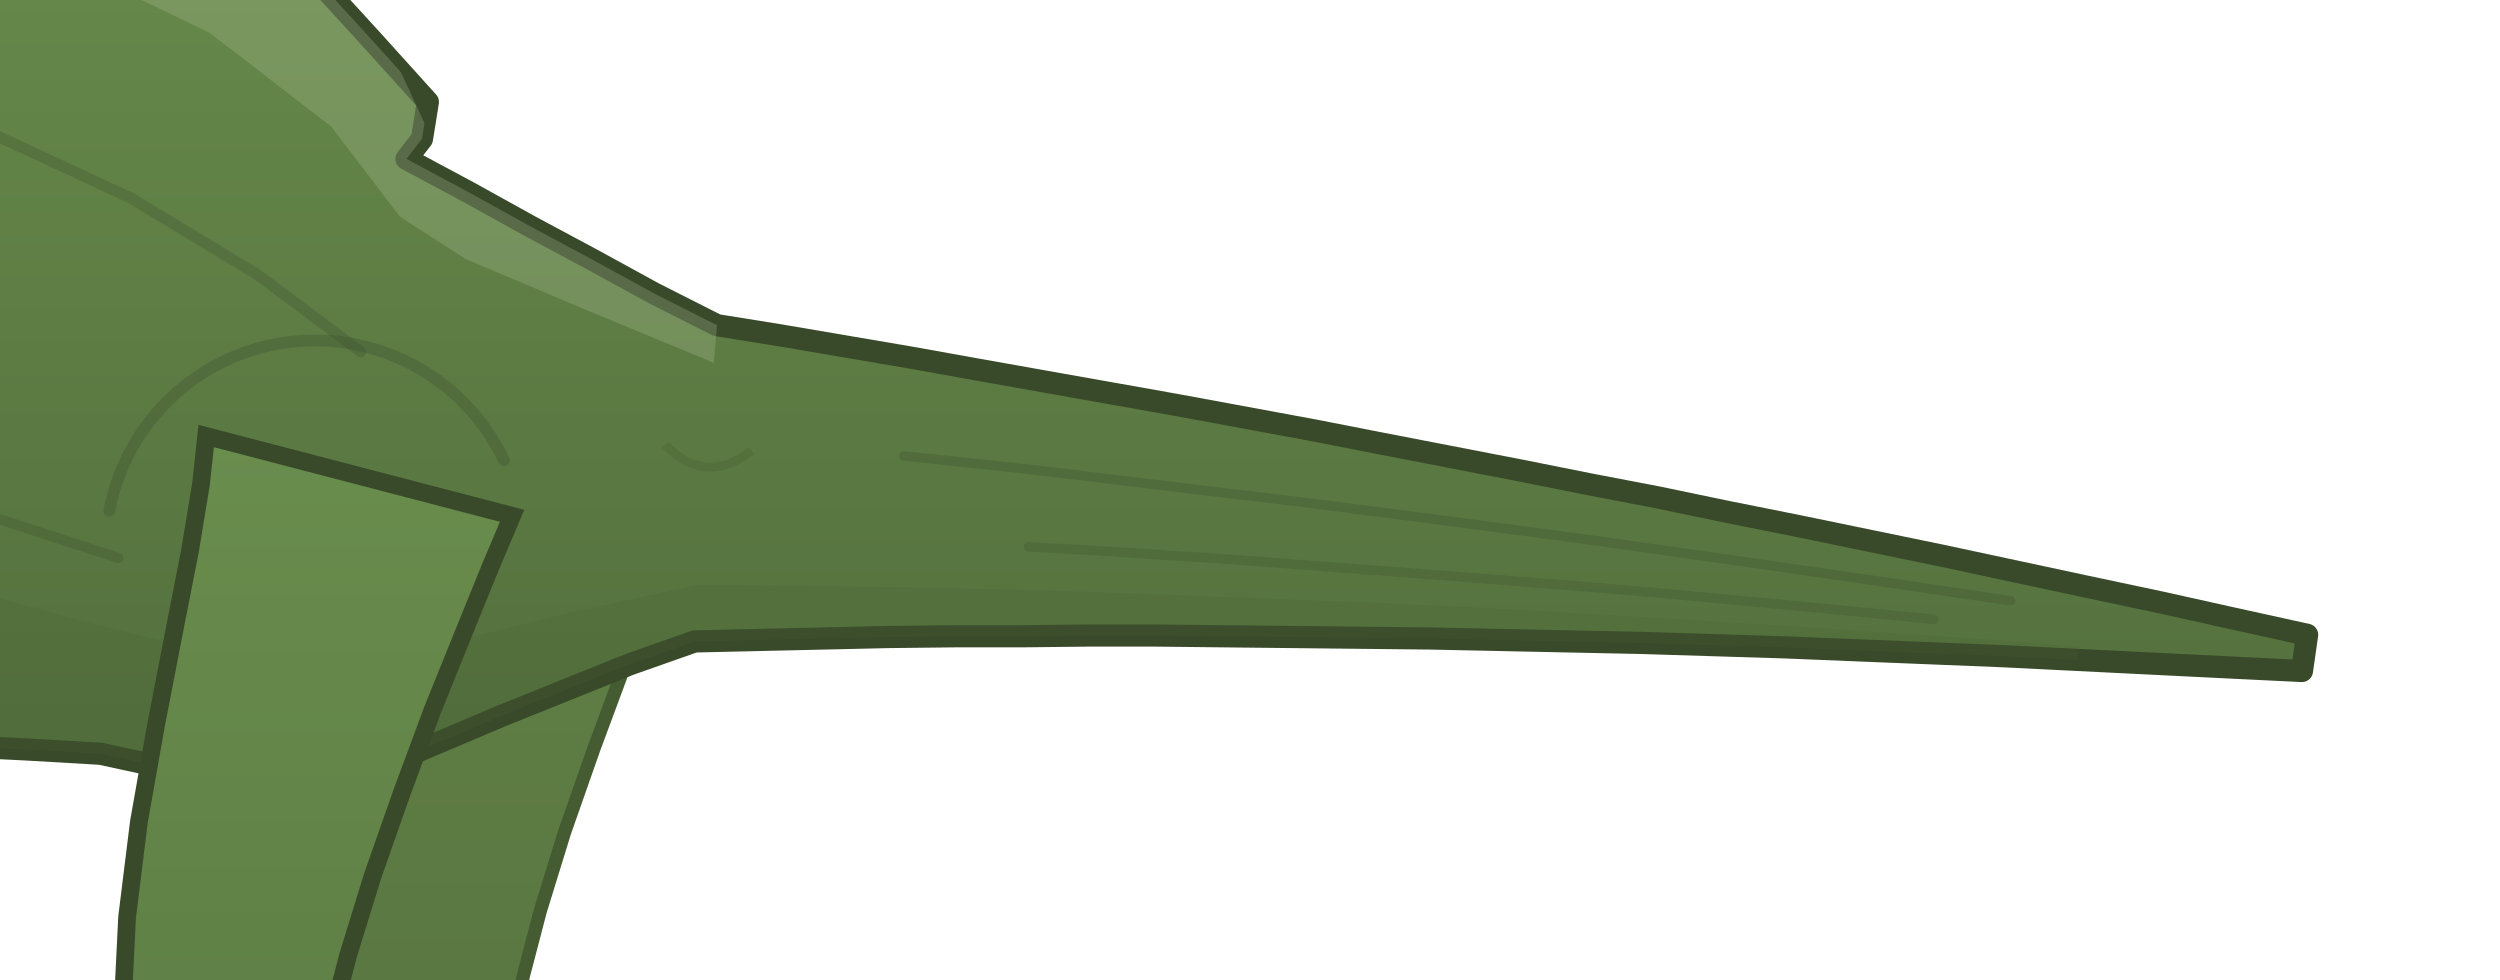
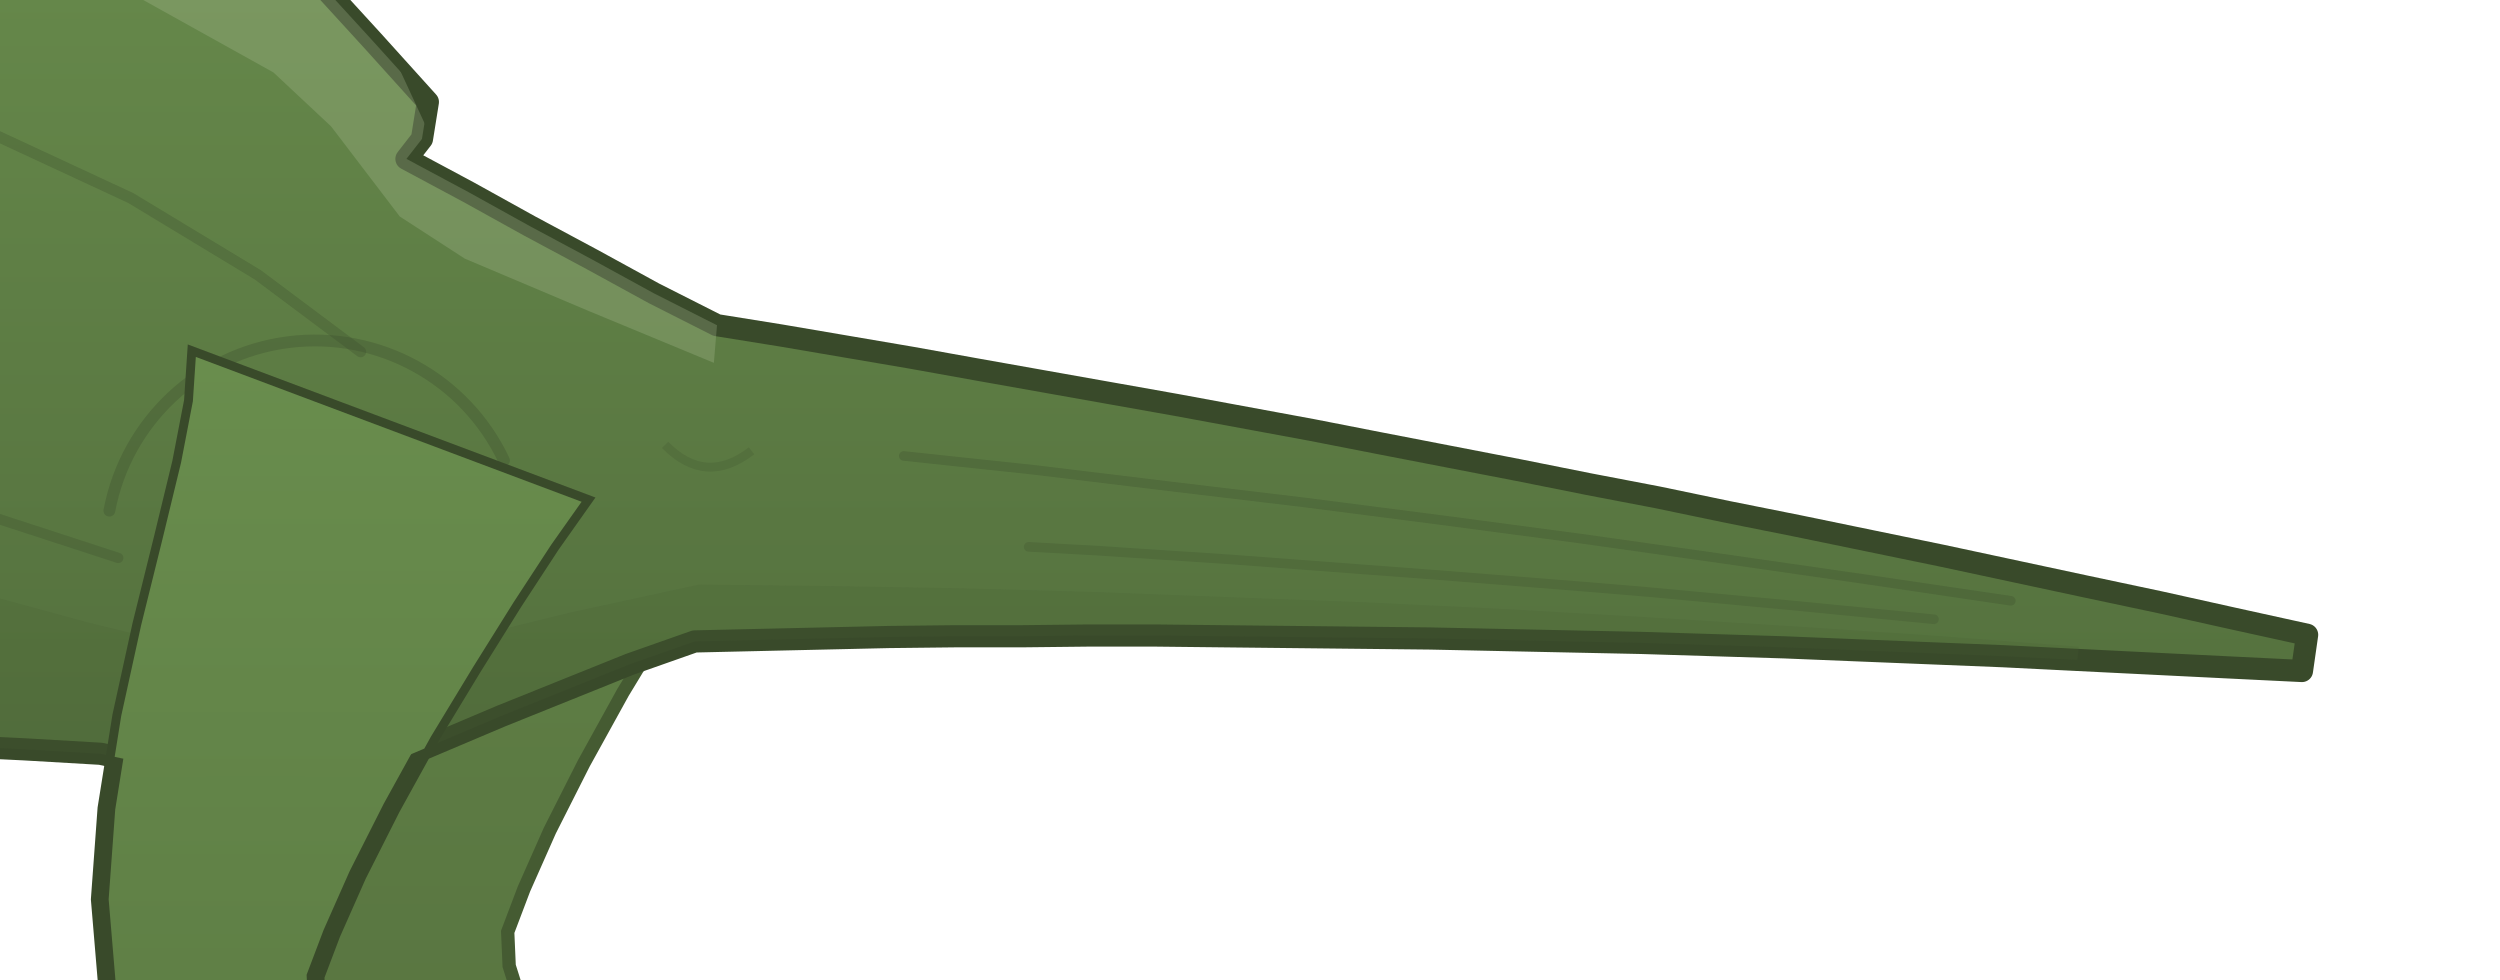
<svg xmlns="http://www.w3.org/2000/svg" viewBox="460.4 239.9 338.3 132.5" role="img" aria-label="Brachiosaurus tail">
  <defs>
    <clipPath id="bod-part-brachiosaurus-tail">
-       <path d="M772.6 325.8L762.6 323.6L752.7 321.4L742.8 319.3L733 317.2L723.2 315.1L713.5 313.1L703.8 311.1L694.3 309.2L684.7 307.2L675.3 305.4L665.8 303.5L656.5 301.7L647.2 299.9L638 298.1L628.8 296.4L619.6 294.7L610.6 293.1L601.6 291.5L592.6 289.9L583.7 288.3L574.9 286.8L566.1 285.3L557.4 283.9L548.9 279.6L540.5 275L532.1 270.5L523.8 265.9L515.4 261.4L517.5 258.7L518.3 253.7L510.9 245.5L503.4 237.3L494.7 231.5L485.5 226.9L476.3 222.5L467.1 218.1L457.8 213.8L448.6 209.6L439.3 205.5L430.1 201.5L420.3 198.9L410.5 196.4L400.8 194L391.1 191.7L381.3 189.5L371.6 187.4L361.9 185.4L366.1 190.3L348 180.1L326 167.7L304.8 156.1L284.4 145.3L264.9 135.4L246.1 126.3L229.3 116.8L215.2 105.6L202 95.2L189.6 85.7L177.9 76.9L167 69L156.9 61.8L147.6 55.4L138.9 49.8L131.1 44.9L123.8 40.9L117.2 37.5L111.1 34.9L105.1 33L98.7 31.9L90.9 32.7L82 37.9L77.2 46.8L77.1 54.4L80.5 59.9L84.6 64.6L89.3 69.3L94.5 74.2L104.2 69.1L103.3 62.4L103.4 57L104.6 53.3L106.7 52L106.9 54.4L104 59.8L98.6 63.1L95.9 63.6L96.3 63.9L98.7 65L102.5 66.9L107.4 69.8L113.3 73.5L120.2 78.2L128 83.6L136.6 90L146.1 97.1L156.4 105.1L167.5 114L179.5 123.6L192.3 134.1L205.9 145.4L218.2 160L230.3 176.6L243.2 194L256.9 212.1L271.3 231.1L286.6 250.9L307.3 274.5L329.2 285.2L337.3 289.1L345.3 293.1L353.2 297.1L361.2 301.3L369.2 305.5L377.1 309.8L385.1 314.1L393.5 317.3L402 320.6L410.4 323.9L418.9 327.3L427.4 330.9L435.9 334.5L444.4 338.2L453.5 340.8L463.7 341.3L474 341.9L492.5 345.9L511.2 344L519.7 340.4L528.2 336.8L536.9 333.3L545.6 329.8L554.4 326.7L563.1 326.5L571.9 326.3L580.7 326.1L589.6 326L598.6 326L607.6 325.9L616.8 325.9L625.9 326L635.2 326.1L644.5 326.2L653.9 326.3L663.4 326.5L672.9 326.7L682.5 326.9L692.2 327.2L701.9 327.5L711.7 327.9L721.6 328.3L731.5 328.7L741.5 329.2L751.6 329.7L761.7 330.2L771.9 330.7Z" />
+       <path d="M772.6 325.8L762.6 323.6L752.7 321.4L742.8 319.3L733 317.2L723.2 315.1L713.5 313.1L703.8 311.1L694.3 309.2L684.7 307.2L675.3 305.4L665.8 303.5L656.5 301.7L647.2 299.9L638 298.1L628.8 296.4L619.6 294.7L610.6 293.1L601.6 291.5L592.6 289.9L583.7 288.3L574.9 286.8L566.1 285.3L557.4 283.9L548.9 279.6L540.5 275L532.1 270.5L523.8 265.9L515.4 261.4L517.5 258.7L518.3 253.7L510.9 245.5L503.4 237.3L494.7 231.5L485.5 226.9L476.3 222.5L467.1 218.1L457.8 213.8L448.6 209.6L439.3 205.5L430.1 201.5L420.3 198.9L410.5 196.4L400.8 194L391.1 191.7L381.3 189.5L371.6 187.4L361.9 185.4L366.1 190.3L348 180.1L326 167.7L304.8 156.1L284.4 145.3L264.9 135.4L246.1 126.3L229.3 116.8L215.2 105.6L202 95.2L189.6 85.7L177.9 76.9L167 69L156.9 61.8L147.6 55.4L138.9 49.8L131.1 44.9L123.8 40.9L117.2 37.5L111.1 34.9L105.1 33L98.7 31.9L90.9 32.7L82 37.9L79.7 44.7L77.8 50.4L76.4 55.1L75.5 58.8L75.1 61.4L75.2 62.9L75.2 64L75.6 64.9L76.1 65.7L77 66.2L78 66.6L79.4 66.8L81.2 66.8L82.9 66.9L84.5 67.1L86 67.4L87.4 67.7L88.8 68.2L90 69L91.1 69.7L92.3 70.3L93.4 70.9L94.5 71.4L95.5 71.9L96.4 72.3L97.2 72.6L98 72.8L98.8 72.9L99.6 72.8L100.4 72.5L101.5 71.8L102.6 71L103.5 70.2L104.3 69.4L105 68.5L105.6 67.6L106.4 65.6L107.2 63.6L107.7 61.6L108.2 59.5L108.4 57.5L108.6 55.5L108.4 53.2L108.2 51.2L108 49.5L107.7 48.2L107.4 47.3L107 46.7L106.7 46.9L106.4 47.9L106 49.7L105.4 52.3L104.8 55.6L104 59.8L104 59.8L98.6 63.1L95.9 63.6L96.3 63.9L98.7 65L102.5 66.9L107.4 69.8L113.3 73.5L120.2 78.2L128 83.6L136.6 90L146.1 97.1L156.4 105.1L167.5 114L179.5 123.6L192.3 134.1L205.9 145.4L218.2 160L230.3 176.6L243.2 194L256.9 212.1L271.3 231.1L286.6 250.9L307.3 274.5L329.2 285.2L337.3 289.1L345.3 293.1L353.2 297.1L361.2 301.3L369.2 305.5L377.1 309.8L385.1 314.1L393.5 317.3L402 320.6L410.4 323.9L418.9 327.3L427.4 330.9L435.9 334.5L444.4 338.2L453.5 340.8L463.7 341.3L474 341.9L492.5 345.9L511.2 344L519.7 340.4L528.2 336.8L536.9 333.3L545.6 329.8L554.4 326.7L563.1 326.5L571.9 326.3L580.7 326.1L589.6 326L598.6 326L607.6 325.9L616.8 325.9L625.9 326L635.2 326.1L644.5 326.2L653.9 326.3L663.4 326.5L672.9 326.7L682.5 326.9L692.2 327.2L701.9 327.5L711.7 327.9L721.6 328.3L731.5 328.7L741.5 329.2L751.6 329.7L761.7 330.2L771.9 330.7Z" />
    </clipPath>
    <linearGradient id="gb-part-brachiosaurus-tail" x1="0" y1="0" x2="0" y2="1">
      <stop offset="0" stop-color="#82a068" />
      <stop offset="0.55" stop-color="#6b8f4e" />
      <stop offset="1" stop-color="#536f3d" />
    </linearGradient>
    <linearGradient id="gl-part-brachiosaurus-tail" x1="0" y1="0" x2="0" y2="1">
      <stop offset="0" stop-color="#698d4d" />
      <stop offset="0.55" stop-color="#5e7e45" />
      <stop offset="1" stop-color="#526c3c" />
    </linearGradient>
    <linearGradient id="gf-part-brachiosaurus-tail" x1="0" y1="0" x2="0" y2="1">
      <stop offset="0" stop-color="#628347" />
      <stop offset="0.55" stop-color="#597641" />
      <stop offset="1" stop-color="#506a3a" />
    </linearGradient>
  </defs>
-   <path d="M514.3 292.9L513.6 299.4L512.1 308.5L509.9 319.7L507.5 332.1L505.2 345.1L503.6 358L503 370.2L504 381.5L507.3 391.8L512.6 400.2L518.8 406.6L525 411.7L530.7 415.8L535.3 419.1L538.3 421.7L539.7 423.4L539.3 425.4L538.1 428.4L535.9 431.8L533 435.5L529.7 439.1L526.3 442.5L523.2 445.7L521 448.3L537 459.7L538.2 457.5L540.4 454.5L543.4 450.5L546.8 445.8L550.1 440.4L552.8 434.5L554.5 427.9L554.3 420.6L552.2 413.4L548.2 407.2L543.6 401.8L539 396.7L534.9 391.8L531.9 387.1L530.3 382.9L530 378.8L531.1 372.4L533.5 363.2L536.8 352.5L540.8 341.1L545 329.8L549.2 319.4L552.9 310.3L555.7 303.7Z" fill="url(#gf-part-brachiosaurus-tail)" stroke="#455b32" stroke-width="1.8" />
-   <ellipse cx="527" cy="461" rx="25" ry="6.5" fill="url(#gf-part-brachiosaurus-tail)" stroke="#455b32" stroke-width="2" />
-   <path d="M519.5 456.8L517.9 463M530 456.8L528.4 463" fill="none" stroke="#394a2a" stroke-width="1.2" opacity="0.45" />
-   <path d="M352.7 234.1L353.2 242.9L353.6 254.8L353.9 268.8L354.2 284.4L354.5 300.8L354.7 317.2L354.8 333.1L354.9 347.6L354.5 361.8L354 376.9L353.3 392.3L352.6 407.4L352 421.6L351.4 434.4L351 445.1L350.7 453.2L366.7 454.4L367.6 446.3L368.8 435.6L370.1 422.9L371.4 408.7L372.9 393.6L374.2 378.2L375.5 363L376.6 348.6L377.8 333.9L379 318L380.1 301.4L381.1 285L382.1 269.4L383 255.3L383.9 243.6L384.7 234.8Z" fill="url(#gf-part-brachiosaurus-tail)" stroke="#455b32" stroke-width="1.8" />
+   <path d="M512.9 282.2L512.5 288.2L510.9 296.5L508.4 306.8L505.5 318.5L502.8 330.8L500.8 343.3L499.9 355.6L500.9 367.5L503.6 378.6L508.5 388.1L514.4 396.1L520.6 403L526.4 409.1L531.3 414.4L534.8 418.6L536.6 421.6L536.4 424.3L535.5 427.3L533.7 430.6L531.3 434L528.5 437.4L525.6 440.7L522.8 443.8L520.8 446.5L537.2 457.5L538.3 455.5L540.3 452.8L543.2 449.1L546.4 444.6L549.6 439.3L552.2 433.2L553.8 426.2L553.4 418.4L551.4 410.4L547.6 403L543.1 395.9L538.4 389L534.2 382.3L531 376L529.3 370.6L529.1 366L531.3 360.2L534.8 352.3L539.4 343.2L544.7 333.6L550.4 324.2L555.9 315.4L561 307.6L565.1 301.8Z" fill="url(#gf-part-brachiosaurus-tail)" stroke="#455b32" stroke-width="1.8" />
+   <path d="M533 457.7L516.7 463.7Q514.2 467 518.1 468.3L535 464.3Z" fill="url(#gf-part-brachiosaurus-tail)" stroke="#455b32" stroke-width="1.5" stroke-linejoin="round" />
+   <path d="M517 464.5L513.1 467.3L517.9 467.5Z" fill="#455b32" />
+   <path d="M529.9 455.4L510 462.5Q507.2 466 511.5 467.5L532.1 462.6Z" fill="url(#gf-part-brachiosaurus-tail)" stroke="#455b32" stroke-width="1.5" stroke-linejoin="round" />
+   <path d="M510.3 463.5L506.4 466.3L511.2 466.5Z" fill="#455b32" />
+   <path d="M534.6 464.7L541.7 467.5Q545.4 466.9 543.7 463.5L537.4 459.3Z" fill="url(#gf-part-brachiosaurus-tail)" stroke="#455b32" stroke-width="1.5" stroke-linejoin="round" />
+   <path d="M542 466.9L546.7 467.6L543.5 464.1Z" fill="#455b32" />
+   <path d="M387.9 227.9L387.1 236.8L386.4 248.8L385.8 263.1L385.3 279L384.6 295.8L383.8 312.8L382.7 329.3L381.3 344.5L380.1 359.6L378.4 375.4L376.5 391.5L374.4 407.2L372.3 422L370.3 435.2L368.6 446.3L367.4 454.6L352.1 452.9L352.7 444.4L353.7 433.2L354.9 419.9L356.3 405.2L357.6 389.5L358.8 373.7L359.7 358.2L360.2 343.7L359.5 329L358.4 313L357 296.4L355.5 279.8L354 264.1L352.4 250L350.9 238L349.5 229Z" fill="url(#gf-part-brachiosaurus-tail)" stroke="#455b32" stroke-width="1.8" />
  <ellipse cx="356.7" cy="462" rx="19.4" ry="5.5" fill="url(#gf-part-brachiosaurus-tail)" stroke="#455b32" stroke-width="2" />
-   <path d="M350.9 458.4L349.3 463.7M359.1 458.4L357.5 463.7" fill="none" stroke="#394a2a" stroke-width="1.2" opacity="0.45" />
-   <path d="M772.6 325.8L762.6 323.6L752.7 321.4L742.8 319.3L733 317.2L723.2 315.1L713.5 313.1L703.8 311.1L694.3 309.2L684.7 307.2L675.3 305.4L665.8 303.5L656.5 301.7L647.2 299.9L638 298.1L628.8 296.4L619.6 294.7L610.6 293.1L601.6 291.5L592.6 289.9L583.7 288.3L574.9 286.8L566.1 285.3L557.4 283.9L548.9 279.6L540.5 275L532.1 270.5L523.8 265.9L515.4 261.4L517.5 258.7L518.3 253.7L510.9 245.5L503.4 237.3L494.7 231.5L485.5 226.9L476.3 222.5L467.1 218.1L457.8 213.8L448.6 209.6L439.3 205.5L430.1 201.5L420.3 198.9L410.5 196.4L400.8 194L391.1 191.7L381.3 189.5L371.6 187.4L361.9 185.4L366.1 190.3L348 180.1L326 167.7L304.8 156.1L284.4 145.3L264.9 135.4L246.1 126.3L229.3 116.8L215.2 105.6L202 95.2L189.6 85.7L177.9 76.9L167 69L156.9 61.8L147.6 55.4L138.9 49.8L131.1 44.9L123.8 40.9L117.2 37.5L111.1 34.9L105.1 33L98.7 31.9L90.9 32.7L82 37.9L77.2 46.8L77.1 54.4L80.5 59.9L84.6 64.6L89.3 69.3L94.5 74.2L104.2 69.1L103.3 62.4L103.4 57L104.6 53.3L106.7 52L106.9 54.4L104 59.8L98.6 63.1L95.9 63.6L96.3 63.9L98.7 65L102.5 66.9L107.4 69.8L113.3 73.5L120.2 78.2L128 83.6L136.6 90L146.1 97.1L156.4 105.1L167.5 114L179.5 123.6L192.3 134.1L205.9 145.4L218.2 160L230.3 176.6L243.2 194L256.9 212.1L271.3 231.1L286.6 250.9L307.3 274.5L329.2 285.2L337.3 289.1L345.3 293.1L353.2 297.1L361.2 301.3L369.2 305.5L377.1 309.8L385.1 314.1L393.5 317.3L402 320.6L410.4 323.9L418.9 327.3L427.4 330.9L435.9 334.5L444.4 338.2L453.5 340.8L463.7 341.3L474 341.9L492.5 345.9L511.2 344L519.7 340.4L528.2 336.8L536.9 333.3L545.6 329.8L554.4 326.7L563.1 326.5L571.9 326.3L580.7 326.1L589.6 326L598.6 326L607.6 325.9L616.8 325.9L625.9 326L635.2 326.1L644.5 326.2L653.9 326.3L663.4 326.5L672.9 326.7L682.5 326.9L692.2 327.2L701.9 327.5L711.7 327.9L721.6 328.3L731.5 328.7L741.5 329.2L751.6 329.7L761.7 330.2L771.9 330.7Z" fill="url(#gb-part-brachiosaurus-tail)" stroke="#394a2a" stroke-width="3" stroke-linejoin="round" />
+   <path d="M350.9 458.4L349.3 463.7M359.1 458.4L357.5 463.7" fill="none" stroke="#455b32" stroke-width="1.2" opacity="0.45" />
+   <path d="M772.6 325.8L762.6 323.6L752.7 321.4L742.8 319.3L733 317.2L723.2 315.1L713.5 313.1L703.8 311.1L694.3 309.2L684.7 307.2L675.3 305.4L665.8 303.5L656.5 301.7L647.2 299.9L638 298.1L628.8 296.4L619.6 294.7L610.6 293.1L601.6 291.5L592.6 289.9L583.7 288.3L574.9 286.8L566.1 285.3L557.4 283.9L548.9 279.6L540.5 275L532.1 270.5L523.8 265.9L515.4 261.4L517.5 258.7L518.3 253.7L510.9 245.5L503.4 237.3L494.7 231.5L485.5 226.9L476.3 222.5L467.1 218.1L457.8 213.8L448.6 209.6L439.3 205.5L430.1 201.5L420.3 198.9L410.5 196.4L400.8 194L391.1 191.7L381.3 189.5L371.6 187.4L361.9 185.4L366.1 190.3L348 180.1L326 167.7L304.8 156.1L284.4 145.3L264.9 135.4L246.1 126.3L229.3 116.8L215.2 105.6L202 95.2L189.6 85.7L177.9 76.9L167 69L156.9 61.8L147.6 55.4L138.9 49.8L131.1 44.9L123.8 40.9L117.2 37.5L111.1 34.9L105.1 33L98.7 31.9L90.9 32.7L82 37.9L79.7 44.7L77.8 50.4L76.4 55.1L75.5 58.8L75.1 61.4L75.2 62.9L75.2 64L75.6 64.9L76.1 65.7L77 66.2L78 66.6L79.4 66.8L81.2 66.8L82.9 66.9L84.5 67.1L86 67.4L87.4 67.7L88.8 68.2L90 69L91.1 69.7L92.3 70.3L93.4 70.9L94.5 71.4L95.5 71.9L96.4 72.3L97.2 72.6L98 72.8L98.8 72.9L99.6 72.8L100.4 72.5L101.5 71.8L102.6 71L103.5 70.2L104.3 69.4L105 68.5L105.6 67.6L106.4 65.6L107.2 63.6L107.7 61.6L108.2 59.5L108.4 57.5L108.6 55.5L108.4 53.2L108.2 51.2L108 49.5L107.7 48.2L107.4 47.3L107 46.7L106.7 46.9L106.4 47.9L106 49.7L105.4 52.3L104.8 55.6L104 59.8L104 59.8L98.6 63.1L95.9 63.6L96.3 63.9L98.7 65L102.5 66.9L107.4 69.8L113.3 73.5L120.2 78.2L128 83.6L136.6 90L146.1 97.1L156.4 105.1L167.5 114L179.5 123.6L192.3 134.1L205.9 145.4L218.2 160L230.3 176.6L243.2 194L256.9 212.1L271.3 231.1L286.6 250.9L307.3 274.5L329.2 285.2L337.3 289.1L345.3 293.1L353.2 297.1L361.2 301.3L369.2 305.5L377.1 309.8L385.1 314.1L393.5 317.3L402 320.6L410.4 323.9L418.9 327.3L427.4 330.9L435.9 334.5L444.4 338.2L453.5 340.8L463.7 341.3L474 341.9L492.5 345.9L511.2 344L519.7 340.4L528.2 336.8L536.9 333.3L545.6 329.8L554.4 326.7L563.1 326.5L571.9 326.3L580.7 326.1L589.6 326L598.6 326L607.6 325.9L616.8 325.9L625.9 326L635.2 326.1L644.5 326.2L653.9 326.3L663.4 326.5L672.9 326.7L682.5 326.9L692.2 327.2L701.9 327.5L711.7 327.9L721.6 328.3L731.5 328.7L741.5 329.2L751.6 329.7L761.7 330.2L771.9 330.7Z" fill="url(#gb-part-brachiosaurus-tail)" stroke="#394a2a" stroke-width="3" stroke-linejoin="round" />
  <g clip-path="url(#bod-part-brachiosaurus-tail)">
    <path d="M741.5 329.4L721.5 328.5L701.9 327.9L682.4 327.3L663.3 326.9L644.5 326.7L625.9 326.6L607.6 326.6L589.6 326.8L571.8 327.1L554.4 327.5L536.8 334.4L519.6 341.8L492 347.6L462.7 343.2L443.4 340.3L426.4 333L409.5 326.1L392.6 319.5L376.3 312L360.4 303.4L344.5 295.2L328.6 287.2L285.4 252.3L255.9 213.3L229.6 177.4L205.4 145.9L210.1 140.2L236.5 169.2L265.5 202.1L297.6 238.2L335.1 267.2L351.7 274.4L368.3 282L384.9 289.8L401.8 297.2L419 304.1L436.2 311.4L453.5 319L472.2 324.1L497 330.2L520.4 327L537.5 322.8L555 319L572.4 319.2L590.2 319.5L608.2 320L626.5 320.7L645 321.4L663.8 322.3L682.9 323.4L702.2 324.6L721.9 325.9L741.7 327.4Z" fill="#475d34" opacity="0.2" />
-     <path d="M557.5 283L540.6 273.8L523.8 264.4L518 256.9L511.8 243.5L495.7 229.4L477.3 220.3L458.8 211.6L440.3 203.3L421.2 196.7L401.6 191.8L382.1 187.4L362.6 183.4L349.2 178.7L305.7 155L265.5 134.6L229.7 116.2L202.5 94.7L178.3 76.4L157.3 61.2L139.3 49.2L124.2 40.3L111.3 34.3L98.8 31.3L81.6 37.4L76.6 54.5L84.2 64.7L86.9 63.7L80.7 54.1L84.7 40.5L98.4 35.7L109.6 38.5L121.9 44.3L136.7 53.2L154.5 65.2L175.3 80.3L199.3 98.6L226.5 120.2L260.7 140.3L299 162.8L340.6 188.6L358 197.4L377 201.9L396 206.8L415.1 212.2L433.8 218.9L452.2 227L470.4 235.5L488.7 244.3L505.2 257L514.5 269.2L523.3 274.9L540.1 282L557 289Z" fill="#b4c59f" opacity="0.26" />
+     <path d="M557.5 283L540.6 273.8L523.8 264.4L518 256.9L511.8 243.5L504.4 235.2L486.5 224.8L468 215.9L449.5 207.4L431 199.3L411.4 194.2L401.6 191.8L382.1 187.4L362.6 183.4L349.2 178.7L305.7 155L265.5 134.6L229.7 116.2L215.7 105L190 85.1L167.4 68.4L147.9 54.8L131.4 44.4L117.5 36.9L105.3 32.3L98.8 31.3L81.6 37.4L84.7 40.5L98.4 35.7L104.1 36.7L115.5 41L128.9 48.4L145.2 58.8L164.5 72.3L186.9 89.1L212.5 109L226.5 120.2L260.7 140.3L299 162.8L340.6 188.6L358 197.4L377 201.9L396 206.8L405.6 209.5L424.7 215L443 222.9L461.3 231.2L479.6 239.8L497.4 249.7L505.2 257L514.5 269.2L523.3 274.9L540.1 282L557 289Z" fill="#b4c59f" opacity="0.26" />
  </g>
  <g clip-path="url(#bod-part-brachiosaurus-tail)">
    <g fill="none" stroke="#394a2a" stroke-width="1.2" opacity="0.2">
      <path d="M249.7 162.7Q241.7 163 240.6 155.1" />
      <path d="M309.4 231.5Q303.3 231.6 302.6 225.6" />
      <path d="M205.7 124.5Q199.8 124.8 198.8 118.9" />
      <path d="M380.4 266.9Q372.8 269.9 369 262.6" />
      <path d="M399.1 265.8Q393.4 267.9 390.7 262.5" />
      <path d="M562.1 300.9Q555.9 305.7 550.4 300.1" />
      <path d="M444.5 259.4Q437.1 261.9 433.9 254.8" />
      <path d="M330.3 249.7Q324.1 250.4 322.7 244.4" />
      <path d="M518.4 321.7Q512.1 326.9 506.3 321.1" />
      <path d="M195.9 109.8Q190.2 110.1 189.2 104.5" />
      <path d="M185.1 101.1Q177.1 101.7 175.7 93.8" />
      <path d="M362.6 231.8Q355.6 234.9 351.8 228.2" />
      <path d="M224.4 132Q216.5 132.4 215.3 124.5" />
      <path d="M453.4 261.3Q447.1 263.4 444.4 257.4" />
    </g>
    <g fill="none" stroke="#394a2a" stroke-linecap="round">
      <path d="M221.1 126.8L194.1 105.2L170.4 86.8L159.7 78.8L140.7 65.3L132.4 59.7L118.1 51L112.1 47.8L102 43.8L97.8 43" stroke-width="1.5" opacity="0.3" />
      <path d="M213.6 135.9L186.9 114.2L174.8 104.6L163.5 95.8L143.3 80.7L134.4 74.3L119.2 64.1L112.8 60.2L107.3 57.2" stroke-width="1.3" opacity="0.26" />
      <path d="M509.2 287.5L495.3 277.1L478.1 266.7L451.2 254.2L433.2 246.2L415.2 238.7L396.9 232.4L378.6 226.5L360.3 220.9" stroke-width="1.5" opacity="0.28" />
      <path d="M476.4 315.4L458 309.4L440.6 301.6L414.6 290.6L397.2 283.7L380.3 276L355 265.1L338.1 258.3L303.2 231.8" stroke-width="1.4" opacity="0.26" />
      <path d="M732.5 321.2L712.9 318.3L693.5 315.5L674.4 312.8L655.6 310.3L637 307.9L618.6 305.7L600.5 303.5L582.7 301.6" stroke-width="1.3" opacity="0.28" />
      <path d="M722.1 323.7L702.6 321.8L683.3 320L673.7 319.2L654.8 317.7L636.2 316.3L626.9 315.6L608.7 314.4L599.6 313.9" stroke-width="1.3" opacity="0.24" />
      <path d="M475.2 309A28.3 28.3 0 0 1 528.6 302.2" stroke-width="1.6" opacity="0.3" />
      <path d="M312.4 235.6A34.8 34.8 0 0 1 372.9 228" stroke-width="1.4" opacity="0.26" />
    </g>
  </g>
-   <path d="M99.8 62.2L97.1 61L97.9 60.2L101.9 57.7L103.7 52.2L101.7 54.1L100.6 63.7" fill="none" stroke="#394a2a" stroke-width="2" opacity="0.7" />
-   <path d="M103.8 64.2Q106.9 60.2 112.3 58.4" fill="none" stroke="#394a2a" stroke-width="1.6" opacity="0.45" />
-   <path d="M89.8 59.7Q88.4 63.1 91.8 64.5" fill="none" stroke="#394a2a" stroke-width="1.6" opacity="0.75" />
-   <circle cx="88.7" cy="57.7" r="3.5" fill="#fdfaef" stroke="#394a2a" stroke-width="1.5" />
-   <circle cx="88.3" cy="57.7" r="2.2" fill="#c9983d" />
-   <circle cx="88.1" cy="57.7" r="1.2" fill="#1c1a14" />
-   <circle cx="87.5" cy="56.6" r="0.8" fill="#fdfaef" opacity="0.9" />
-   <path d="M80.7 54.4Q81.7 60 86.2 64.9" fill="none" stroke="#394a2a" stroke-width="2.2" stroke-linecap="round" />
-   <path d="M488.3 298.9L487.6 305.4L486.1 314.5L483.9 325.7L481.5 338.1L479.2 351.1L477.6 364L477 376.2L478 387.5L481.3 397.8L486.6 406.2L492.8 412.6L499 417.7L504.7 421.8L509.3 425.1L512.3 427.7L513.7 429.4L513.3 431.4L512.1 434.4L509.9 437.8L507 441.5L503.7 445.1L500.3 448.5L497.2 451.7L495 454.3L511 465.7L512.2 463.5L514.4 460.5L517.4 456.5L520.8 451.8L524.1 446.4L526.8 440.5L528.5 433.9L528.3 426.6L526.2 419.4L522.2 413.2L517.6 407.8L513 402.7L508.9 397.8L505.9 393.1L504.3 388.9L504 384.8L505.1 378.4L507.5 369.2L510.8 358.5L514.8 347.1L519 335.8L523.2 325.4L526.9 316.3L529.7 309.7Z" fill="url(#gl-part-brachiosaurus-tail)" stroke="#394a2a" stroke-width="2.4" />
-   <ellipse cx="501" cy="464" rx="26" ry="7" fill="url(#gl-part-brachiosaurus-tail)" stroke="#394a2a" stroke-width="2" />
-   <path d="M493.2 459.5L491.6 466.1M504.1 459.5L502.5 466.1" fill="none" stroke="#394a2a" stroke-width="1.2" opacity="0.45" />
-   <path d="M477 462L465 468L481 469Z" fill="url(#gl-part-brachiosaurus-tail)" stroke="#394a2a" stroke-width="1.5" />
-   <path d="M326.7 240.1L327.2 248.9L327.6 260.8L327.9 274.8L328.2 290.4L328.5 306.8L328.7 323.2L328.8 339.1L328.9 353.6L328.5 367.8L328 382.9L327.3 398.3L326.6 413.4L326 427.6L325.4 440.4L325 451.1L324.7 459.2L340.7 460.4L341.6 452.3L342.8 441.6L344.1 428.9L345.4 414.7L346.9 399.6L348.2 384.2L349.5 369L350.6 354.6L351.8 339.9L353 324L354.1 307.4L355.1 291L356.1 275.4L357 261.3L357.9 249.6L358.7 240.8Z" fill="url(#gl-part-brachiosaurus-tail)" stroke="#394a2a" stroke-width="2.4" />
+   <path d="M102.2 71L102.7 70.3L103.1 69.5L103.2 68.8L103.1 68L102.8 65.8L102.6 63.7L102.5 61.7L102.5 59.6L102.6 57.7L102.7 55.7" fill="none" stroke="#394a2a" stroke-width="2" opacity="0.65" />
+   <path d="M103.1 56.6Q98 56 93 54.2" fill="none" stroke="#394a2a" stroke-width="1.6" opacity="0.45" />
+   <path d="M94.5 67.8Q93.1 71.2 96.5 72.6" fill="none" stroke="#394a2a" stroke-width="1.6" opacity="0.75" />
+   <ellipse cx="90.2" cy="61.2" rx="7" ry="5.3" fill="#394a2a" opacity="0.1" />
+   <circle cx="90.4" cy="61.7" r="3.5" fill="#fdfaef" stroke="#394a2a" stroke-width="1.5" />
+   <circle cx="90" cy="61.7" r="2.2" fill="#c9983d" />
+   <circle cx="89.8" cy="61.7" r="1.2" fill="#1c1a14" />
+   <circle cx="89.2" cy="60.7" r="0.8" fill="#fdfaef" opacity="0.9" />
+   <path d="M82 59.5Q82.9 65.1 88.9 69.5" fill="none" stroke="#394a2a" stroke-width="2.2" stroke-linecap="round" />
+   <path d="M486.9 288.2L486.5 294.2L484.9 302.5L482.4 312.8L479.5 324.5L476.8 336.8L474.8 349.3L473.9 361.6L474.9 373.5L477.6 384.6L482.5 394.1L488.4 402.1L494.6 409L500.4 415.1L505.3 420.4L508.8 424.6L510.6 427.6L510.4 430.3L509.5 433.3L507.7 436.6L505.3 440L502.5 443.4L499.6 446.7L496.8 449.8L494.8 452.5L511.2 463.5L512.3 461.5L514.3 458.8L517.2 455.1L520.4 450.6L523.6 445.3L526.2 439.2L527.8 432.2L527.4 424.4L525.4 416.4L521.6 409L517.1 401.9L512.4 395L508.2 388.3L505 382L503.3 376.6L503.1 372L505.3 366.2L508.8 358.3L513.4 349.2L518.7 339.6L524.4 330.2L529.9 321.4L535 313.6L539.1 307.8Z" fill="url(#gl-part-brachiosaurus-tail)" stroke="#394a2a" stroke-width="2.4" />
+   <g clip-path="url(#bod-part-brachiosaurus-tail)">
+     <path d="M486.9 288.2L486.5 294.2L484.9 302.5L482.4 312.8L479.5 324.5L476.8 336.8L474.8 349.3L473.9 361.6L474.9 373.5L477.6 384.6L482.5 394.1L488.4 402.1L494.6 409L500.4 415.1L505.3 420.4L508.8 424.6L510.6 427.6L510.4 430.3L509.5 433.3L507.7 436.6L505.3 440L502.5 443.4L499.6 446.7L496.8 449.8L494.8 452.5L511.2 463.5L512.3 461.5L514.3 458.8L517.2 455.1L520.4 450.6L523.6 445.3L526.2 439.2L527.8 432.2L527.4 424.4L525.4 416.4L521.6 409L517.1 401.9L512.4 395L508.2 388.3L505 382L503.3 376.6L503.1 372L505.3 366.2L508.8 358.3L513.4 349.2L518.7 339.6L524.4 330.2L529.9 321.4L535 313.6L539.1 307.8Z" fill="url(#gl-part-brachiosaurus-tail)" />
+   </g>
+   <path d="M507 460.7L490.7 466.7Q488.2 470 492.1 471.3L509 467.3Z" fill="url(#gl-part-brachiosaurus-tail)" stroke="#394a2a" stroke-width="1.5" stroke-linejoin="round" />
+   <path d="M491 467.5L487.1 470.3L491.9 470.5Z" fill="#394a2a" />
+   <path d="M503.9 458.4L484 465.5Q481.2 469 485.5 470.5L506.1 465.6Z" fill="url(#gl-part-brachiosaurus-tail)" stroke="#394a2a" stroke-width="1.5" stroke-linejoin="round" />
+   <path d="M484.3 466.5L480.4 469.3L485.2 469.5Z" fill="#394a2a" />
+   <path d="M508.6 467.7L515.7 470.5Q519.4 469.9 517.7 466.5L511.4 462.3Z" fill="url(#gl-part-brachiosaurus-tail)" stroke="#394a2a" stroke-width="1.5" stroke-linejoin="round" />
+   <path d="M516 469.9L520.7 470.6L517.5 467.1Z" fill="#394a2a" />
+   <path d="M361.9 233.9L361.1 242.8L360.4 254.8L359.8 269.1L359.3 285L358.6 301.8L357.8 318.8L356.7 335.3L355.3 350.5L354.1 365.6L352.4 381.4L350.5 397.5L348.4 413.2L346.3 428L344.3 441.2L342.6 452.3L341.4 460.6L326.1 458.9L326.7 450.4L327.7 439.2L328.9 425.9L330.3 411.2L331.6 395.5L332.8 379.7L333.7 364.2L334.2 349.7L333.5 335L332.4 319L331 302.4L329.5 285.8L328 270.1L326.4 256L324.9 244L323.5 235Z" fill="url(#gl-part-brachiosaurus-tail)" stroke="#394a2a" stroke-width="2.4" />
+   <g clip-path="url(#bod-part-brachiosaurus-tail)">
+     <path d="M361.9 233.9L361.1 242.8L360.4 254.8L359.8 269.1L359.3 285L358.6 301.8L357.8 318.8L356.7 335.3L355.3 350.5L354.1 365.6L352.4 381.4L350.5 397.5L348.4 413.2L346.3 428L344.3 441.2L342.6 452.3L341.4 460.6L326.1 458.9L326.7 450.4L327.7 439.2L328.9 425.9L330.3 411.2L331.6 395.5L332.8 379.7L333.7 364.2L334.2 349.7L333.5 335L332.4 319L331 302.4L329.5 285.8L328 270.1L326.4 256L324.9 244L323.5 235Z" fill="url(#gl-part-brachiosaurus-tail)" />
+   </g>
  <ellipse cx="330.7" cy="465" rx="20.4" ry="6" fill="url(#gl-part-brachiosaurus-tail)" stroke="#394a2a" stroke-width="2" />
  <path d="M324.6 461.1L323 466.8M333.2 461.1L331.6 466.8" fill="none" stroke="#394a2a" stroke-width="1.2" opacity="0.45" />
</svg>
